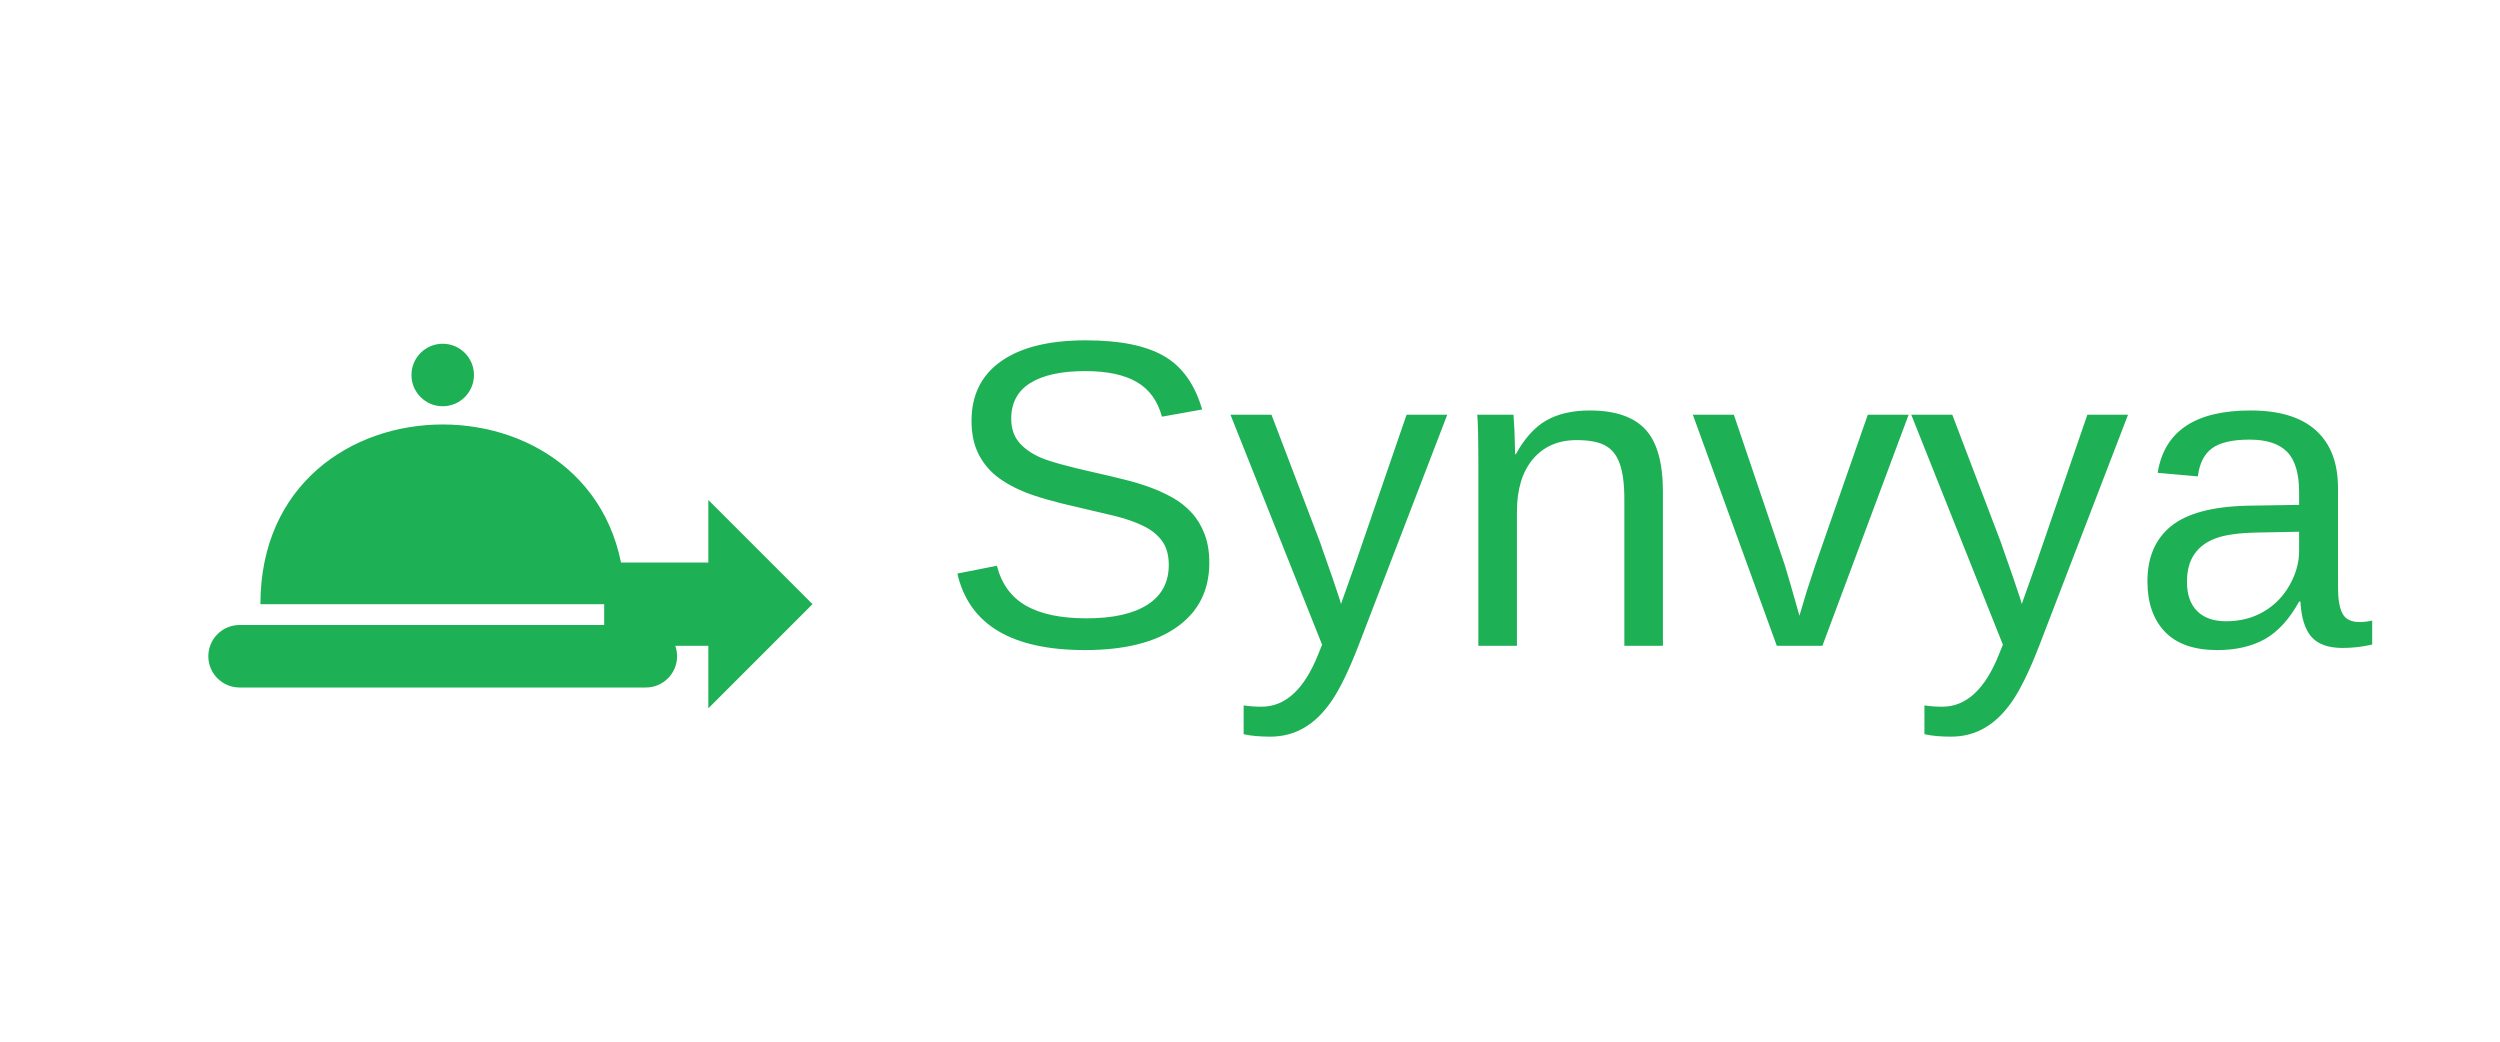
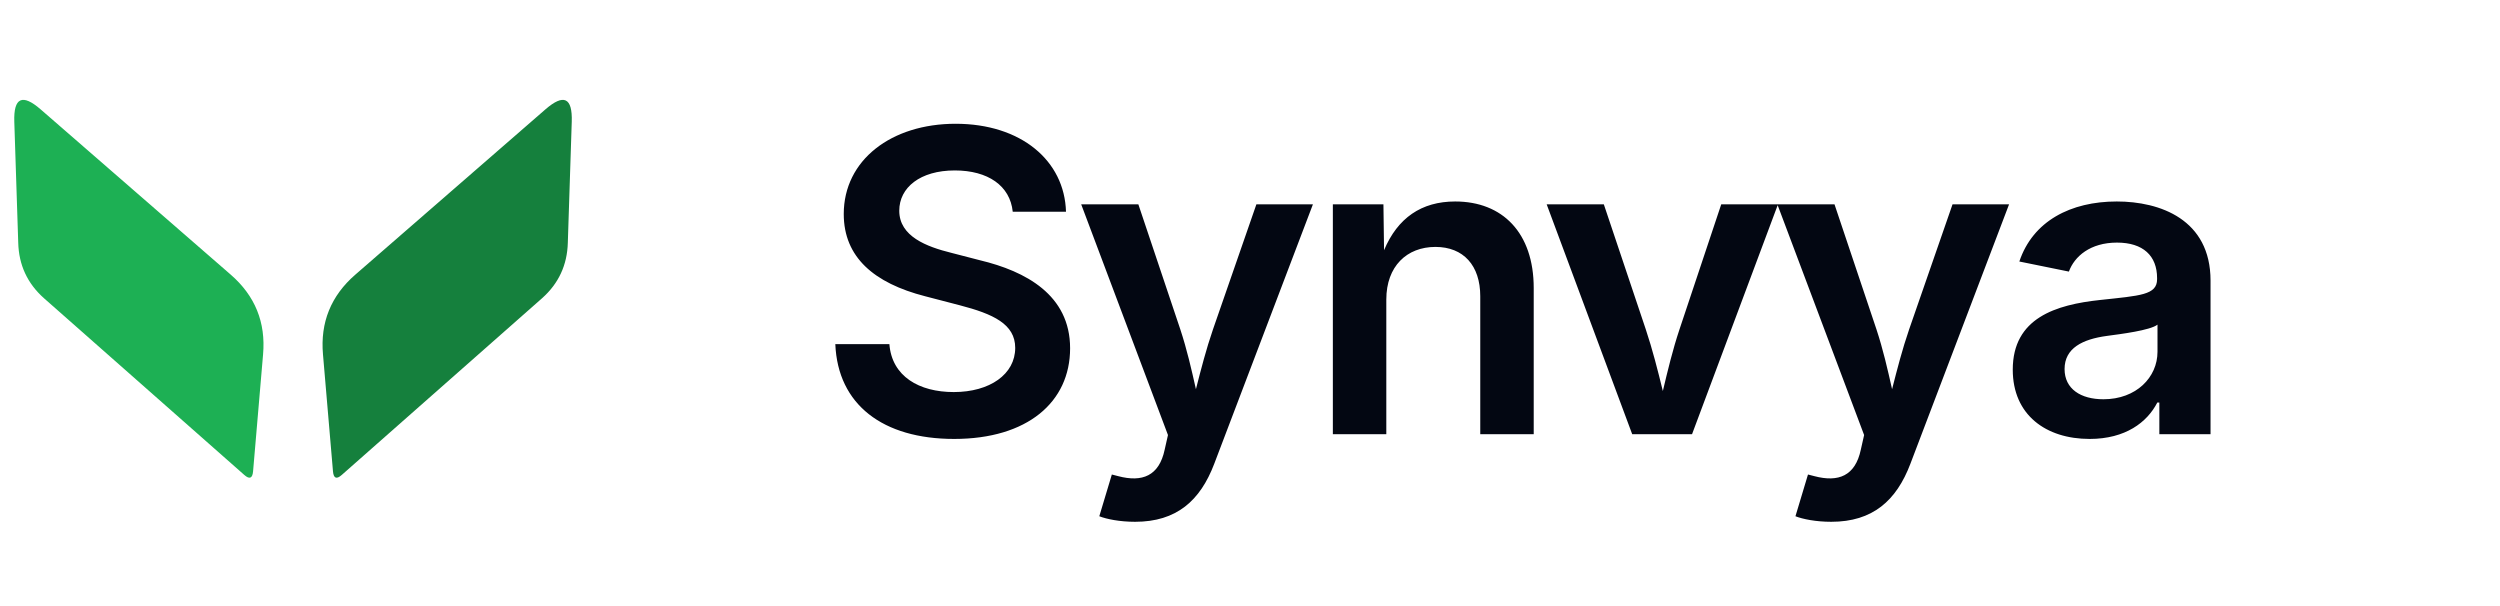
- <svg xmlns="http://www.w3.org/2000/svg" width="240" height="100" viewBox="0 0 240 100" fill="none">
-   <g fill="#1DB054">
-     <rect x="20" y="60" width="45" height="6" rx="3" />
-     <path d="M25 58 C25 35 60 35 60 58 Z" />
-     <circle cx="42.5" cy="36" r="3" />
-     <path d="M68 48 L78 58 L68 68 V62 H58 V54 H68 V48 Z" />
+ <svg xmlns="http://www.w3.org/2000/svg" viewBox="0 0 760 184" width="760" height="184" role="img" aria-label="Synvya">
+   <defs />
+   <g transform="translate(-18.1 17.7) scale(0.92)">
+     <path d="M 24.4 21.0 Q 24.0 9.0 33.1 16.9 L 95.9 71.5 Q 108.0 82.0 106.6 97.9 L 103.3 136.5 Q 103.0 140.0 100.4 137.7 L 34.2 79.3 Q 26.0 72.0 25.7 61.0 Z" fill="#1DB054" />
+     <path d="M 207.3 61.0 Q 207.0 72.0 198.8 79.3 L 132.6 137.7 Q 130.0 140.0 129.7 136.5 L 126.4 97.9 Q 125.0 82.0 137.1 71.5 L 199.9 16.9 Q 209.0 9.0 208.6 21.0 Z" fill="#15803D" />
  </g>
-   <text x="90" y="62" font-family="Arial, sans-serif" font-size="42" fill="#1DB054" font-weight="400">Synvya</text>
+   <text x="248" y="132" font-family="Geist, system-ui, -apple-system, sans-serif" font-weight="600" font-size="128" letter-spacing="-5" fill="#030712">Synvya</text>
</svg>
